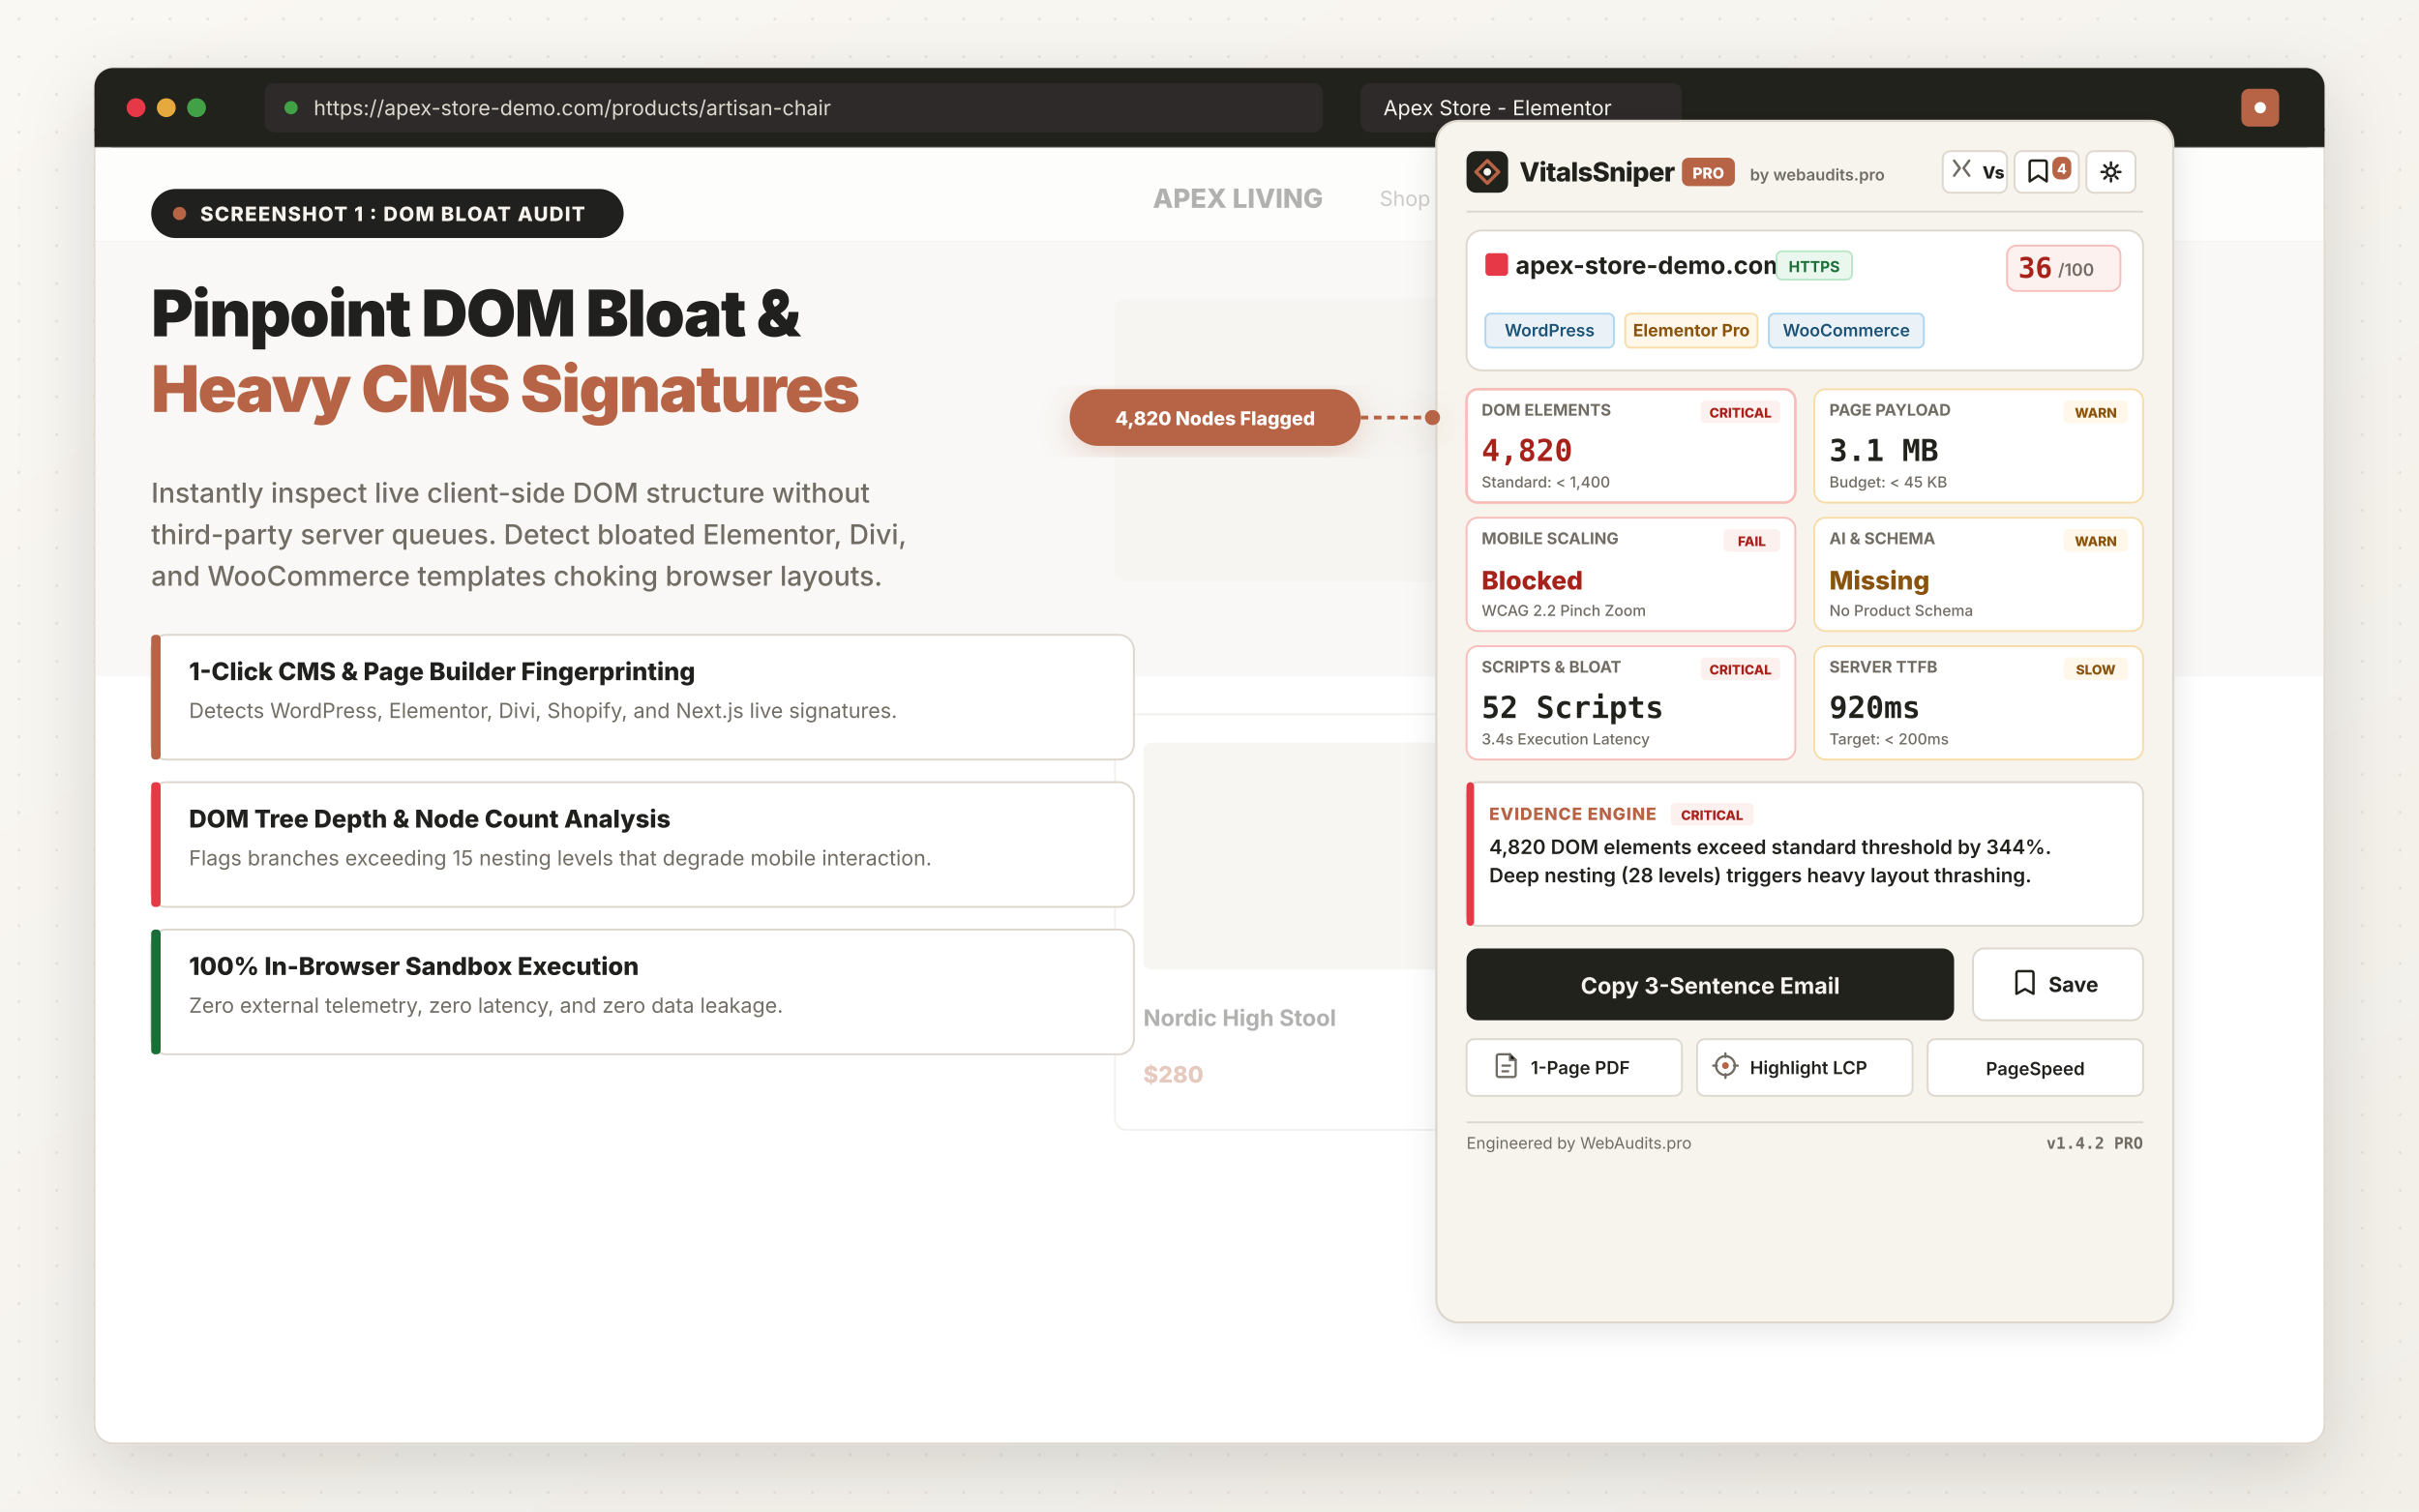
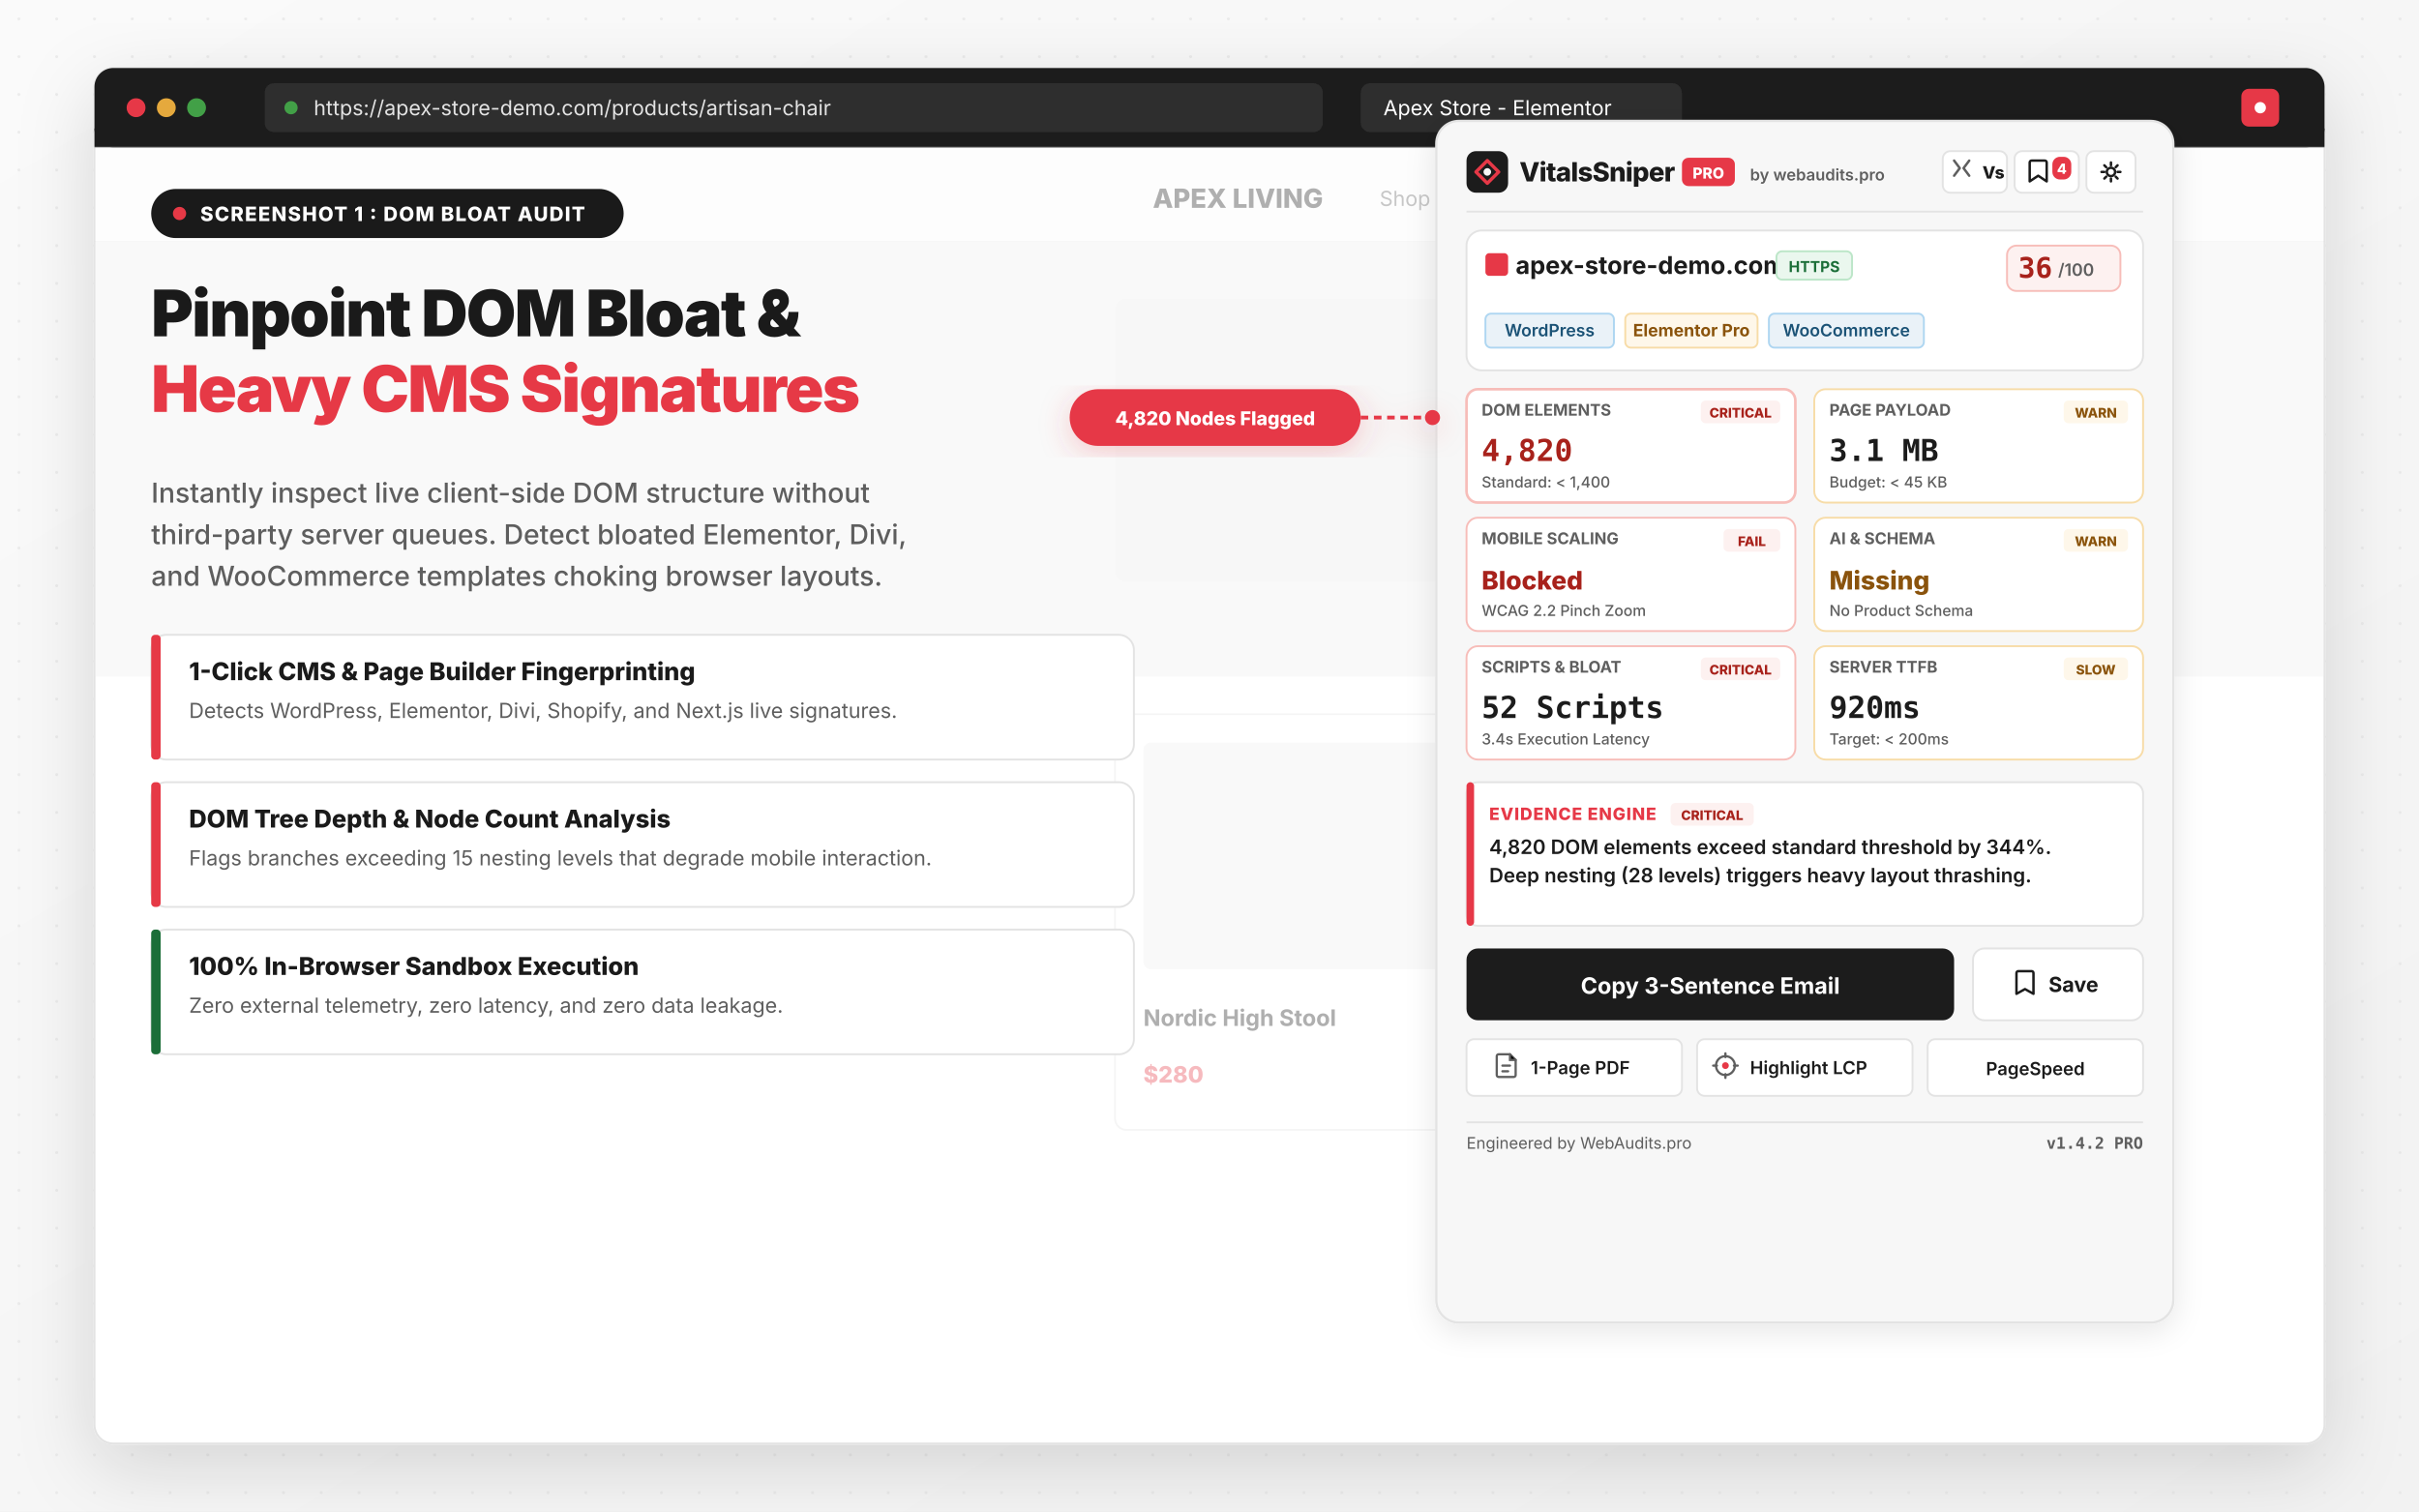
<svg xmlns="http://www.w3.org/2000/svg" viewBox="0 0 1280 800" width="1280" height="800">
  <defs>
    <linearGradient id="bgGrad1" x1="0%" y1="0%" x2="100%" y2="100%">
-       <stop offset="0%" stop-color="#FAF8F3" />
-       <stop offset="100%" stop-color="#F2EFE9" />
+       <stop offset="0%" stop-color="#fafafa" />
+       <stop offset="100%" stop-color="#f2f2f2" />
    </linearGradient>
    <filter id="browserShadow" x="-10%" y="-10%" width="120%" height="125%">
-       <feDropShadow dx="0" dy="12" stdDeviation="20" flood-color="#20201E" flood-opacity="0.14" />
+       <feDropShadow dx="0" dy="12" stdDeviation="20" flood-color="#1a1a1a" flood-opacity="0.14" />
    </filter>
    <filter id="popupShadow" x="-20%" y="-20%" width="140%" height="145%">
-       <feDropShadow dx="0" dy="20" stdDeviation="30" flood-color="#20201E" flood-opacity="0.22" />
-       <feDropShadow dx="0" dy="4" stdDeviation="8" flood-color="#20201E" flood-opacity="0.10" />
+       <feDropShadow dx="0" dy="20" stdDeviation="30" flood-color="#1a1a1a" flood-opacity="0.22" />
+       <feDropShadow dx="0" dy="4" stdDeviation="8" flood-color="#1a1a1a" flood-opacity="0.10" />
    </filter>
    <filter id="calloutGlow" x="-20%" y="-20%" width="140%" height="140%">
-       <feDropShadow dx="0" dy="4" stdDeviation="8" flood-color="#B76345" flood-opacity="0.25" />
+       <feDropShadow dx="0" dy="4" stdDeviation="8" flood-color="#e63946" flood-opacity="0.25" />
    </filter>
    <pattern id="dotGrid" width="20" height="20" patternUnits="userSpaceOnUse">
-       <circle cx="10" cy="10" r="0.8" fill="#DDD7CE" opacity="0.6" />
+       <circle cx="10" cy="10" r="0.8" fill="#e3e3e3" opacity="0.6" />
    </pattern>
  </defs>
  <style>
    .font-sans { font-family: -apple-system, BlinkMacSystemFont, "Inter", "Segoe UI", Roboto, sans-serif; }
    .font-mono { font-family: ui-monospace, SFMono-Regular, Menlo, Monaco, Consolas, monospace; font-variant-numeric: tabular-nums; }
  </style>
  <rect width="1280" height="800" fill="url(#bgGrad1)" />
  <rect width="1280" height="800" fill="url(#dotGrid)" />
  <g transform="translate(50, 36)" filter="url(#browserShadow)">
-     <rect width="1180" height="728" rx="10" fill="#FFFFFF" stroke="#DDD7CE" stroke-width="1" />
-     <rect width="1180" height="42" rx="10" fill="#20201E" />
-     <rect y="32" width="1180" height="10" fill="#20201E" />
+     <rect width="1180" height="728" rx="10" fill="#FFFFFF" stroke="#e3e3e3" stroke-width="1" />
+     <rect width="1180" height="42" rx="10" fill="#1a1a1a" />
+     <rect y="32" width="1180" height="10" fill="#1a1a1a" />
    <circle cx="22" cy="21" r="5" fill="#E63946" />
    <circle cx="38" cy="21" r="5" fill="#E5A93C" />
    <circle cx="54" cy="21" r="5" fill="#43A047" />
-     <rect x="90" y="8" width="560" height="26" rx="5" fill="#2D2C2A" />
+     <rect x="90" y="8" width="560" height="26" rx="5" fill="#2d2d2d" />
    <circle cx="104" cy="21" r="3.5" fill="#43A047" />
-     <text x="116" y="25" class="font-sans" font-size="11" fill="#DDD7CE">https://apex-store-demo.com/products/artisan-chair</text>
-     <rect x="670" y="8" width="170" height="26" rx="5" fill="#2D2C2A" />
-     <text x="682" y="25" class="font-sans" font-size="11" fill="#F7F4EE">Apex Store - Elementor</text>
+     <text x="116" y="25" class="font-sans" font-size="11" fill="#e3e3e3">https://apex-store-demo.com/products/artisan-chair</text>
+     <rect x="670" y="8" width="170" height="26" rx="5" fill="#2d2d2d" />
+     <text x="682" y="25" class="font-sans" font-size="11" fill="#ffffff">Apex Store - Elementor</text>
    <g transform="translate(1136, 11)">
-       <rect width="20" height="20" rx="4" fill="#B76345" />
+       <rect width="20" height="20" rx="4" fill="#e63946" />
      <circle cx="10" cy="10" r="3" fill="#FFFFFF" />
    </g>
    <g transform="translate(0, 42)" opacity="0.35">
-       <rect width="1180" height="50" fill="#FAF8F3" stroke="#DDD7CE" stroke-width="0.8" />
-       <text x="560" y="32" class="font-sans" font-size="14" font-weight="800" fill="#20201E">APEX LIVING</text>
-       <text x="680" y="31" class="font-sans" font-size="11" fill="#716C64">Shop Furniture   |   Collections   |   Journal</text>
-       <rect y="50" width="1180" height="230" fill="#EFECE6" />
-       <rect x="540" y="80" width="180" height="150" rx="6" fill="#DDD7CE" opacity="0.5" />
+       <rect width="1180" height="50" fill="#fafafa" stroke="#e3e3e3" stroke-width="0.8" />
+       <text x="560" y="32" class="font-sans" font-size="14" font-weight="800" fill="#1a1a1a">APEX LIVING</text>
+       <text x="680" y="31" class="font-sans" font-size="11" fill="#5e5e5e">Shop Furniture   |   Collections   |   Journal</text>
+       <rect y="50" width="1180" height="230" fill="#efefef" />
+       <rect x="540" y="80" width="180" height="150" rx="6" fill="#e3e3e3" opacity="0.5" />
      <g transform="translate(540, 300)">
-         <rect width="200" height="220" rx="6" fill="#FFFFFF" stroke="#DDD7CE" stroke-width="1" />
-         <rect x="15" y="15" width="170" height="120" rx="4" fill="#E8E4DC" />
-         <text x="15" y="165" class="font-sans" font-size="12" font-weight="700" fill="#20201E">Nordic High Stool</text>
-         <text x="15" y="195" class="font-sans" font-size="12" font-weight="800" fill="#B76345">$280</text>
+         <rect width="200" height="220" rx="6" fill="#FFFFFF" stroke="#e3e3e3" stroke-width="1" />
+         <rect x="15" y="15" width="170" height="120" rx="4" fill="#efefef" />
+         <text x="15" y="165" class="font-sans" font-size="12" font-weight="700" fill="#1a1a1a">Nordic High Stool</text>
+         <text x="15" y="195" class="font-sans" font-size="12" font-weight="800" fill="#e63946">$280</text>
      </g>
    </g>
  </g>
  <g transform="translate(80, 100)">
-     <rect width="250" height="26" rx="13" fill="#20201E" />
-     <circle cx="15" cy="13" r="3.5" fill="#B76345" />
-     <text x="26" y="17" class="font-sans" font-size="10.5" font-weight="800" fill="#F7F4EE" letter-spacing="0.06em">SCREENSHOT 1 : DOM BLOAT AUDIT</text>
+     <rect width="250" height="26" rx="13" fill="#1a1a1a" />
+     <circle cx="15" cy="13" r="3.5" fill="#e63946" />
+     <text x="26" y="17" class="font-sans" font-size="10.5" font-weight="800" fill="#ffffff" letter-spacing="0.06em">SCREENSHOT 1 : DOM BLOAT AUDIT</text>
    <g transform="translate(0, 48)">
-       <text x="0" y="30" class="font-sans" font-size="34" font-weight="900" fill="#20201E" letter-spacing="-0.8">Pinpoint DOM Bloat &amp;</text>
-       <text x="0" y="70" class="font-sans" font-size="34" font-weight="900" fill="#B76345" letter-spacing="-0.8">Heavy CMS Signatures</text>
+       <text x="0" y="30" class="font-sans" font-size="34" font-weight="900" fill="#1a1a1a" letter-spacing="-0.8">Pinpoint DOM Bloat &amp;</text>
+       <text x="0" y="70" class="font-sans" font-size="34" font-weight="900" fill="#e63946" letter-spacing="-0.8">Heavy CMS Signatures</text>
    </g>
    <g transform="translate(0, 150)">
-       <text x="0" y="16" class="font-sans" font-size="14.5" font-weight="500" fill="#716C64" line-height="1.5">
+       <text x="0" y="16" class="font-sans" font-size="14.5" font-weight="500" fill="#5e5e5e" line-height="1.5">
        <tspan x="0" dy="0">Instantly inspect live client-side DOM structure without</tspan>
        <tspan x="0" dy="22">third-party server queues. Detect bloated Elementor, Divi,</tspan>
        <tspan x="0" dy="22">and WooCommerce templates choking browser layouts.</tspan>
      </text>
    </g>
    <g transform="translate(0, 236)">
      <g transform="translate(0, 0)">
-         <rect width="520" height="66" rx="8" fill="#FFFFFF" stroke="#DDD7CE" stroke-width="1" />
-         <rect x="0" y="0" width="5" height="66" rx="2" fill="#B76345" />
-         <text x="20" y="24" class="font-sans" font-size="13" font-weight="800" fill="#20201E">1-Click CMS &amp; Page Builder Fingerprinting</text>
-         <text x="20" y="44" class="font-sans" font-size="11" fill="#716C64">Detects WordPress, Elementor, Divi, Shopify, and Next.js live signatures.</text>
+         <rect width="520" height="66" rx="8" fill="#FFFFFF" stroke="#e3e3e3" stroke-width="1" />
+         <rect x="0" y="0" width="5" height="66" rx="2" fill="#e63946" />
+         <text x="20" y="24" class="font-sans" font-size="13" font-weight="800" fill="#1a1a1a">1-Click CMS &amp; Page Builder Fingerprinting</text>
+         <text x="20" y="44" class="font-sans" font-size="11" fill="#5e5e5e">Detects WordPress, Elementor, Divi, Shopify, and Next.js live signatures.</text>
      </g>
      <g transform="translate(0, 78)">
-         <rect width="520" height="66" rx="8" fill="#FFFFFF" stroke="#DDD7CE" stroke-width="1" />
+         <rect width="520" height="66" rx="8" fill="#FFFFFF" stroke="#e3e3e3" stroke-width="1" />
        <rect x="0" y="0" width="5" height="66" rx="2" fill="#E63946" />
-         <text x="20" y="24" class="font-sans" font-size="13" font-weight="800" fill="#20201E">DOM Tree Depth &amp; Node Count Analysis</text>
-         <text x="20" y="44" class="font-sans" font-size="11" fill="#716C64">Flags branches exceeding 15 nesting levels that degrade mobile interaction.</text>
+         <text x="20" y="24" class="font-sans" font-size="13" font-weight="800" fill="#1a1a1a">DOM Tree Depth &amp; Node Count Analysis</text>
+         <text x="20" y="44" class="font-sans" font-size="11" fill="#5e5e5e">Flags branches exceeding 15 nesting levels that degrade mobile interaction.</text>
      </g>
      <g transform="translate(0, 156)">
-         <rect width="520" height="66" rx="8" fill="#FFFFFF" stroke="#DDD7CE" stroke-width="1" />
+         <rect width="520" height="66" rx="8" fill="#FFFFFF" stroke="#e3e3e3" stroke-width="1" />
        <rect x="0" y="0" width="5" height="66" rx="2" fill="#1B6E38" />
-         <text x="20" y="24" class="font-sans" font-size="13" font-weight="800" fill="#20201E">100% In-Browser Sandbox Execution</text>
-         <text x="20" y="44" class="font-sans" font-size="11" fill="#716C64">Zero external telemetry, zero latency, and zero data leakage.</text>
+         <text x="20" y="24" class="font-sans" font-size="13" font-weight="800" fill="#1a1a1a">100% In-Browser Sandbox Execution</text>
+         <text x="20" y="44" class="font-sans" font-size="11" fill="#5e5e5e">Zero external telemetry, zero latency, and zero data leakage.</text>
      </g>
    </g>
  </g>
  <g transform="translate(760, 64)" filter="url(#popupShadow)">
-     <rect width="390" height="636" rx="12" fill="#F7F4EE" stroke="#DDD7CE" stroke-width="1.2" />
+     <rect width="390" height="636" rx="12" fill="#f7f7f7" stroke="#e3e3e3" stroke-width="1.2" />
    <g transform="translate(16, 16)">
      <g transform="translate(0, 0)">
-         <rect x="0" y="0" width="22" height="22" rx="5" fill="#20201E" />
-         <path d="M11 5 L17 11 L11 17 L5 11 Z" fill="none" stroke="#B76345" stroke-width="1.8" stroke-linejoin="round" />
-         <circle cx="11" cy="11" r="2" fill="#F7F4EE" />
-         <text x="28" y="16" class="font-sans" font-size="14" font-weight="800" fill="#20201E" letter-spacing="-0.3">VitalsSniper</text>
-         <rect x="114" y="3.5" width="28" height="15" rx="3.5" fill="#B76345" />
+         <rect x="0" y="0" width="22" height="22" rx="5" fill="#1a1a1a" />
+         <path d="M11 5 L17 11 L11 17 L5 11 Z" fill="none" stroke="#e63946" stroke-width="1.8" stroke-linejoin="round" />
+         <circle cx="11" cy="11" r="2" fill="#f7f7f7" />
+         <text x="28" y="16" class="font-sans" font-size="14" font-weight="800" fill="#1a1a1a" letter-spacing="-0.3">VitalsSniper</text>
+         <rect x="114" y="3.5" width="28" height="15" rx="3.5" fill="#e63946" />
        <text x="128" y="14.5" class="font-sans" font-size="8" font-weight="800" fill="#FFFFFF" text-anchor="middle">PRO</text>
-         <text x="150" y="15.5" class="font-sans" font-size="8.5" font-weight="600" fill="#716C64">by webaudits.pro</text>
+         <text x="150" y="15.5" class="font-sans" font-size="8.5" font-weight="600" fill="#5e5e5e">by webaudits.pro</text>
        <g transform="translate(252, 0)">
-           <rect x="0" y="0" width="34" height="22" rx="4" fill="#FFFFFF" stroke="#DDD7CE" stroke-width="1" />
-           <path d="M6 13L9 9L6 5M14 5L11 9L14 13" fill="none" stroke="#716C64" stroke-width="1.3" stroke-linecap="round" stroke-linejoin="round" />
-           <text x="21" y="14.5" class="font-sans" font-size="9" font-weight="800" fill="#20201E">Vs</text>
-           <rect x="38" y="0" width="34" height="22" rx="4" fill="#FFFFFF" stroke="#DDD7CE" stroke-width="1" />
-           <path d="M47 5h7a1 1 0 0 1 1 1v10l-4.5-3L46 16V6a1 1 0 0 1 1-1z" fill="none" stroke="#20201E" stroke-width="1.3" stroke-linejoin="round" />
-           <rect x="58" y="3" width="10" height="12" rx="4" fill="#B76345" />
+           <rect x="0" y="0" width="34" height="22" rx="4" fill="#FFFFFF" stroke="#e3e3e3" stroke-width="1" />
+           <path d="M6 13L9 9L6 5M14 5L11 9L14 13" fill="none" stroke="#5e5e5e" stroke-width="1.3" stroke-linecap="round" stroke-linejoin="round" />
+           <text x="21" y="14.5" class="font-sans" font-size="9" font-weight="800" fill="#1a1a1a">Vs</text>
+           <rect x="38" y="0" width="34" height="22" rx="4" fill="#FFFFFF" stroke="#e3e3e3" stroke-width="1" />
+           <path d="M47 5h7a1 1 0 0 1 1 1v10l-4.5-3L46 16V6a1 1 0 0 1 1-1z" fill="none" stroke="#1a1a1a" stroke-width="1.3" stroke-linejoin="round" />
+           <rect x="58" y="3" width="10" height="12" rx="4" fill="#e63946" />
          <text x="63" y="12" class="font-sans" font-size="7.5" font-weight="800" fill="#FFFFFF" text-anchor="middle">4</text>
-           <rect x="76" y="0" width="26" height="22" rx="4" fill="#FFFFFF" stroke="#DDD7CE" stroke-width="1" />
-           <circle cx="89" cy="11" r="2.2" fill="none" stroke="#20201E" stroke-width="1.3" />
-           <path d="M89 6v1.5M89 14.5v1.5M84 11h1.5M92.5 11h1.5M85.5 7.5l1 1M91.5 13.5l1 1M85.5 14.5l1-1M91.5 8.5l1-1" stroke="#20201E" stroke-width="1.3" stroke-linecap="round" />
-         </g>
-       </g>
-       <line x1="0" y1="32" x2="358" y2="32" stroke="#DDD7CE" stroke-width="1" />
+           <rect x="76" y="0" width="26" height="22" rx="4" fill="#FFFFFF" stroke="#e3e3e3" stroke-width="1" />
+           <circle cx="89" cy="11" r="2.2" fill="none" stroke="#1a1a1a" stroke-width="1.3" />
+           <path d="M89 6v1.5M89 14.5v1.5M84 11h1.5M92.5 11h1.5M85.5 7.5l1 1M91.5 13.5l1 1M85.5 14.5l1-1M91.5 8.5l1-1" stroke="#1a1a1a" stroke-width="1.3" stroke-linecap="round" />
+         </g>
+       </g>
+       <line x1="0" y1="32" x2="358" y2="32" stroke="#e3e3e3" stroke-width="1" />
      <g transform="translate(0, 42)">
-         <rect width="358" height="74" rx="8" fill="#FFFFFF" stroke="#DDD7CE" stroke-width="1" />
+         <rect width="358" height="74" rx="8" fill="#FFFFFF" stroke="#e3e3e3" stroke-width="1" />
        <g transform="translate(10, 10)">
          <rect x="0" y="2" width="12" height="12" rx="2" fill="#E63946" />
-           <text x="16" y="13" class="font-sans" font-size="13" font-weight="700" fill="#20201E">apex-store-demo.com</text>
+           <text x="16" y="13" class="font-sans" font-size="13" font-weight="700" fill="#1a1a1a">apex-store-demo.com</text>
          <rect x="154" y="1" width="40" height="15" rx="3" fill="#EAF7EE" stroke="#BCE6C8" stroke-width="1" />
          <text x="174" y="12" class="font-sans" font-size="8" font-weight="700" fill="#1B6E38" text-anchor="middle">HTTPS</text>
          <g transform="translate(276, -2)">
            <rect width="60" height="24" rx="5" fill="#FDF1F0" stroke="#F7BDB9" stroke-width="1" />
            <text x="24" y="17" class="font-mono" font-size="15" font-weight="800" fill="#A8231B" text-anchor="end">36</text>
-             <text x="27" y="16" class="font-sans" font-size="9" font-weight="600" fill="#716C64">/100</text>
+             <text x="27" y="16" class="font-sans" font-size="9" font-weight="600" fill="#5e5e5e">/100</text>
          </g>
        </g>
        <g transform="translate(10, 44)">
          <rect x="0" y="0" width="68" height="18" rx="3" fill="#EAF2F8" stroke="#AED6F1" stroke-width="1" />
          <text x="34" y="12" class="font-sans" font-size="9" font-weight="600" fill="#1A5276" text-anchor="middle">WordPress</text>
          <rect x="74" y="0" width="70" height="18" rx="3" fill="#FEF7EA" stroke="#F7DCA8" stroke-width="1" />
          <text x="109" y="12" class="font-sans" font-size="9" font-weight="700" fill="#8A5308" text-anchor="middle">Elementor Pro</text>
          <rect x="150" y="0" width="82" height="18" rx="3" fill="#EAF2F8" stroke="#AED6F1" stroke-width="1" />
          <text x="191" y="12" class="font-sans" font-size="9" font-weight="600" fill="#1A5276" text-anchor="middle">WooCommerce</text>
        </g>
      </g>
      <g transform="translate(0, 126)">
        <g transform="translate(0, 0)">
          <rect width="174" height="60" rx="6" fill="#FFFFFF" stroke="#F7BDB9" stroke-width="1.4" />
-           <text x="8" y="14" class="font-sans" font-size="8.5" font-weight="700" fill="#716C64">DOM ELEMENTS</text>
+           <text x="8" y="14" class="font-sans" font-size="8.5" font-weight="700" fill="#5e5e5e">DOM ELEMENTS</text>
          <rect x="124" y="6" width="42" height="12" rx="2.5" fill="#FDF1F0" />
          <text x="145" y="15" class="font-sans" font-size="7" font-weight="800" fill="#A8231B" text-anchor="middle">CRITICAL</text>
          <text x="8" y="38" class="font-mono" font-size="16" font-weight="800" fill="#A8231B">4,820</text>
-           <text x="8" y="52" class="font-sans" font-size="8" font-weight="500" fill="#716C64">Standard: &lt; 1,400</text>
+           <text x="8" y="52" class="font-sans" font-size="8" font-weight="500" fill="#5e5e5e">Standard: &lt; 1,400</text>
        </g>
        <g transform="translate(184, 0)">
          <rect width="174" height="60" rx="6" fill="#FFFFFF" stroke="#F7DCA8" stroke-width="1" />
-           <text x="8" y="14" class="font-sans" font-size="8.5" font-weight="700" fill="#716C64">PAGE PAYLOAD</text>
+           <text x="8" y="14" class="font-sans" font-size="8.5" font-weight="700" fill="#5e5e5e">PAGE PAYLOAD</text>
          <rect x="132" y="6" width="34" height="12" rx="2.5" fill="#FEF7EA" />
          <text x="149" y="15" class="font-sans" font-size="7" font-weight="800" fill="#8A5308" text-anchor="middle">WARN</text>
-           <text x="8" y="38" class="font-mono" font-size="16" font-weight="800" fill="#20201E">3.1 MB</text>
-           <text x="8" y="52" class="font-sans" font-size="8" font-weight="500" fill="#716C64">Budget: &lt; 45 KB</text>
+           <text x="8" y="38" class="font-mono" font-size="16" font-weight="800" fill="#1a1a1a">3.1 MB</text>
+           <text x="8" y="52" class="font-sans" font-size="8" font-weight="500" fill="#5e5e5e">Budget: &lt; 45 KB</text>
        </g>
        <g transform="translate(0, 68)">
          <rect width="174" height="60" rx="6" fill="#FFFFFF" stroke="#F7BDB9" stroke-width="1" />
-           <text x="8" y="14" class="font-sans" font-size="8.5" font-weight="700" fill="#716C64">MOBILE SCALING</text>
+           <text x="8" y="14" class="font-sans" font-size="8.5" font-weight="700" fill="#5e5e5e">MOBILE SCALING</text>
          <rect x="136" y="6" width="30" height="12" rx="2.5" fill="#FDF1F0" />
          <text x="151" y="15" class="font-sans" font-size="7" font-weight="800" fill="#A8231B" text-anchor="middle">FAIL</text>
          <text x="8" y="38" class="font-sans" font-size="13.5" font-weight="800" fill="#A8231B">Blocked</text>
-           <text x="8" y="52" class="font-sans" font-size="8" font-weight="500" fill="#716C64">WCAG 2.2 Pinch Zoom</text>
+           <text x="8" y="52" class="font-sans" font-size="8" font-weight="500" fill="#5e5e5e">WCAG 2.2 Pinch Zoom</text>
        </g>
        <g transform="translate(184, 68)">
          <rect width="174" height="60" rx="6" fill="#FFFFFF" stroke="#F7DCA8" stroke-width="1" />
-           <text x="8" y="14" class="font-sans" font-size="8.5" font-weight="700" fill="#716C64">AI &amp; SCHEMA</text>
+           <text x="8" y="14" class="font-sans" font-size="8.5" font-weight="700" fill="#5e5e5e">AI &amp; SCHEMA</text>
          <rect x="132" y="6" width="34" height="12" rx="2.5" fill="#FEF7EA" />
          <text x="149" y="15" class="font-sans" font-size="7" font-weight="800" fill="#8A5308" text-anchor="middle">WARN</text>
          <text x="8" y="38" class="font-sans" font-size="13.5" font-weight="800" fill="#8A5308">Missing</text>
-           <text x="8" y="52" class="font-sans" font-size="8" font-weight="500" fill="#716C64">No Product Schema</text>
+           <text x="8" y="52" class="font-sans" font-size="8" font-weight="500" fill="#5e5e5e">No Product Schema</text>
        </g>
        <g transform="translate(0, 136)">
          <rect width="174" height="60" rx="6" fill="#FFFFFF" stroke="#F7BDB9" stroke-width="1" />
-           <text x="8" y="14" class="font-sans" font-size="8.5" font-weight="700" fill="#716C64">SCRIPTS &amp; BLOAT</text>
+           <text x="8" y="14" class="font-sans" font-size="8.5" font-weight="700" fill="#5e5e5e">SCRIPTS &amp; BLOAT</text>
          <rect x="124" y="6" width="42" height="12" rx="2.5" fill="#FDF1F0" />
          <text x="145" y="15" class="font-sans" font-size="7" font-weight="800" fill="#A8231B" text-anchor="middle">CRITICAL</text>
-           <text x="8" y="38" class="font-mono" font-size="16" font-weight="800" fill="#20201E">52 Scripts</text>
-           <text x="8" y="52" class="font-sans" font-size="8" font-weight="500" fill="#716C64">3.4s Execution Latency</text>
+           <text x="8" y="38" class="font-mono" font-size="16" font-weight="800" fill="#1a1a1a">52 Scripts</text>
+           <text x="8" y="52" class="font-sans" font-size="8" font-weight="500" fill="#5e5e5e">3.4s Execution Latency</text>
        </g>
        <g transform="translate(184, 136)">
          <rect width="174" height="60" rx="6" fill="#FFFFFF" stroke="#F7DCA8" stroke-width="1" />
-           <text x="8" y="14" class="font-sans" font-size="8.5" font-weight="700" fill="#716C64">SERVER TTFB</text>
+           <text x="8" y="14" class="font-sans" font-size="8.5" font-weight="700" fill="#5e5e5e">SERVER TTFB</text>
          <rect x="132" y="6" width="34" height="12" rx="2.5" fill="#FEF7EA" />
          <text x="149" y="15" class="font-sans" font-size="7" font-weight="800" fill="#8A5308" text-anchor="middle">SLOW</text>
-           <text x="8" y="38" class="font-mono" font-size="16" font-weight="800" fill="#20201E">920ms</text>
-           <text x="8" y="52" class="font-sans" font-size="8" font-weight="500" fill="#716C64">Target: &lt; 200ms</text>
+           <text x="8" y="38" class="font-mono" font-size="16" font-weight="800" fill="#1a1a1a">920ms</text>
+           <text x="8" y="52" class="font-sans" font-size="8" font-weight="500" fill="#5e5e5e">Target: &lt; 200ms</text>
        </g>
      </g>
      <g transform="translate(0, 334)">
-         <rect width="358" height="76" rx="6" fill="#FFFFFF" stroke="#DDD7CE" stroke-width="1" />
+         <rect width="358" height="76" rx="6" fill="#FFFFFF" stroke="#e3e3e3" stroke-width="1" />
        <rect x="0" y="0" width="4" height="76" rx="2" fill="#E63946" />
        <g transform="translate(12, 10)">
-           <text x="0" y="10" class="font-sans" font-size="9" font-weight="800" fill="#B76345" letter-spacing="0.05em">EVIDENCE ENGINE</text>
+           <text x="0" y="10" class="font-sans" font-size="9" font-weight="800" fill="#e63946" letter-spacing="0.05em">EVIDENCE ENGINE</text>
          <rect x="96" y="1" width="44" height="12" rx="2.5" fill="#FDF1F0" />
          <text x="118" y="10" class="font-sans" font-size="7" font-weight="800" fill="#A8231B" text-anchor="middle">CRITICAL</text>
-           <text x="0" y="28" class="font-sans" font-size="10.5" font-weight="600" fill="#20201E" line-height="1.4">
+           <text x="0" y="28" class="font-sans" font-size="10.5" font-weight="600" fill="#1a1a1a" line-height="1.4">
            <tspan x="0" dy="0">4,820 DOM elements exceed standard threshold by 344%.</tspan>
            <tspan x="0" dy="15">Deep nesting (28 levels) triggers heavy layout thrashing.</tspan>
          </text>
        </g>
      </g>
      <g transform="translate(0, 422)">
-         <rect width="258" height="38" rx="6" fill="#20201E" />
-         <text x="129" y="24" class="font-sans" font-size="12" font-weight="700" fill="#F7F4EE" text-anchor="middle">Copy 3-Sentence Email</text>
-         <rect x="268" y="0" width="90" height="38" rx="6" fill="#FFFFFF" stroke="#DDD7CE" stroke-width="1" />
+         <rect width="258" height="38" rx="6" fill="#1a1a1a" />
+         <text x="129" y="24" class="font-sans" font-size="12" font-weight="700" fill="#ffffff" text-anchor="middle">Copy 3-Sentence Email</text>
+         <rect x="268" y="0" width="90" height="38" rx="6" fill="#FFFFFF" stroke="#e3e3e3" stroke-width="1" />
        <g transform="translate(290, 11)">
-           <path d="M2 1h7a1 1 0 0 1 1 1v11l-4.5-2.5L1 13V2a1 1 0 0 1 1-1z" fill="none" stroke="#20201E" stroke-width="1.3" stroke-linejoin="round" />
-           <text x="18" y="12" class="font-sans" font-size="11" font-weight="700" fill="#20201E">Save</text>
+           <path d="M2 1h7a1 1 0 0 1 1 1v11l-4.5-2.5L1 13V2a1 1 0 0 1 1-1z" fill="none" stroke="#1a1a1a" stroke-width="1.3" stroke-linejoin="round" />
+           <text x="18" y="12" class="font-sans" font-size="11" font-weight="700" fill="#1a1a1a">Save</text>
        </g>
      </g>
      <g transform="translate(0, 470)">
-         <rect width="114" height="30" rx="4" fill="#FFFFFF" stroke="#DDD7CE" stroke-width="1" />
+         <rect width="114" height="30" rx="4" fill="#FFFFFF" stroke="#e3e3e3" stroke-width="1" />
        <g transform="translate(16, 7)">
-           <path d="M1 1h6l3 3v8a1 1 0 0 1-1 1H1a1 1 0 0 1-1-1V2a1 1 0 0 1 1-1z" fill="none" stroke="#716C64" stroke-width="1.2" stroke-linejoin="round" />
-           <path d="M7 1v3h3M3 7h4M3 10h3" stroke="#716C64" stroke-width="1.2" stroke-linecap="round" />
-           <text x="18" y="11.5" class="font-sans" font-size="9.5" font-weight="600" fill="#20201E">1-Page PDF</text>
-         </g>
-         <rect x="122" y="0" width="114" height="30" rx="4" fill="#FFFFFF" stroke="#DDD7CE" stroke-width="1" />
+           <path d="M1 1h6l3 3v8a1 1 0 0 1-1 1H1a1 1 0 0 1-1-1V2a1 1 0 0 1 1-1z" fill="none" stroke="#5e5e5e" stroke-width="1.2" stroke-linejoin="round" />
+           <path d="M7 1v3h3M3 7h4M3 10h3" stroke="#5e5e5e" stroke-width="1.2" stroke-linecap="round" />
+           <text x="18" y="11.5" class="font-sans" font-size="9.5" font-weight="600" fill="#1a1a1a">1-Page PDF</text>
+         </g>
+         <rect x="122" y="0" width="114" height="30" rx="4" fill="#FFFFFF" stroke="#e3e3e3" stroke-width="1" />
        <g transform="translate(130, 7)">
-           <circle cx="7" cy="7" r="5" fill="none" stroke="#716C64" stroke-width="1.2" />
-           <circle cx="7" cy="7" r="1.8" fill="#B76345" />
-           <path d="M7 0.5v2M7 11.5v2M0.5 7h2M11.5 7h2" stroke="#716C64" stroke-width="1.2" stroke-linecap="round" />
-           <text x="20" y="11.5" class="font-sans" font-size="9.5" font-weight="600" fill="#20201E">Highlight LCP</text>
-         </g>
-         <rect x="244" y="0" width="114" height="30" rx="4" fill="#FFFFFF" stroke="#DDD7CE" stroke-width="1" />
-         <text x="301" y="19" class="font-sans" font-size="9.5" font-weight="600" fill="#20201E" text-anchor="middle">PageSpeed</text>
+           <circle cx="7" cy="7" r="5" fill="none" stroke="#5e5e5e" stroke-width="1.2" />
+           <circle cx="7" cy="7" r="1.8" fill="#e63946" />
+           <path d="M7 0.5v2M7 11.5v2M0.5 7h2M11.5 7h2" stroke="#5e5e5e" stroke-width="1.2" stroke-linecap="round" />
+           <text x="20" y="11.5" class="font-sans" font-size="9.5" font-weight="600" fill="#1a1a1a">Highlight LCP</text>
+         </g>
+         <rect x="244" y="0" width="114" height="30" rx="4" fill="#FFFFFF" stroke="#e3e3e3" stroke-width="1" />
+         <text x="301" y="19" class="font-sans" font-size="9.5" font-weight="600" fill="#1a1a1a" text-anchor="middle">PageSpeed</text>
      </g>
      <g transform="translate(0, 514)">
-         <line x1="0" y1="0" x2="358" y2="0" stroke="#DDD7CE" stroke-width="1" />
-         <text x="0" y="14" class="font-sans" font-size="8.5" fill="#716C64">Engineered by WebAudits.pro</text>
-         <text x="358" y="14" class="font-mono" font-size="8.5" font-weight="600" fill="#716C64" text-anchor="end">v1.4.2 PRO</text>
+         <line x1="0" y1="0" x2="358" y2="0" stroke="#e3e3e3" stroke-width="1" />
+         <text x="0" y="14" class="font-sans" font-size="8.5" fill="#5e5e5e">Engineered by WebAudits.pro</text>
+         <text x="358" y="14" class="font-mono" font-size="8.5" font-weight="600" fill="#5e5e5e" text-anchor="end">v1.4.2 PRO</text>
      </g>
    </g>
  </g>
  <g transform="translate(566, 206)" filter="url(#calloutGlow)">
-     <rect x="0" y="0" width="154" height="30" rx="15" fill="#B76345" />
+     <rect x="0" y="0" width="154" height="30" rx="15" fill="#e63946" />
    <text x="77" y="19" class="font-sans" font-size="10" font-weight="800" fill="#FFFFFF" text-anchor="middle">4,820 Nodes Flagged</text>
-     <path d="M 154 15 L 190 15" stroke="#B76345" stroke-width="2" stroke-dasharray="4 3" />
-     <circle cx="192" cy="15" r="4" fill="#B76345" />
+     <path d="M 154 15 L 190 15" stroke="#e63946" stroke-width="2" stroke-dasharray="4 3" />
+     <circle cx="192" cy="15" r="4" fill="#e63946" />
  </g>
</svg>
